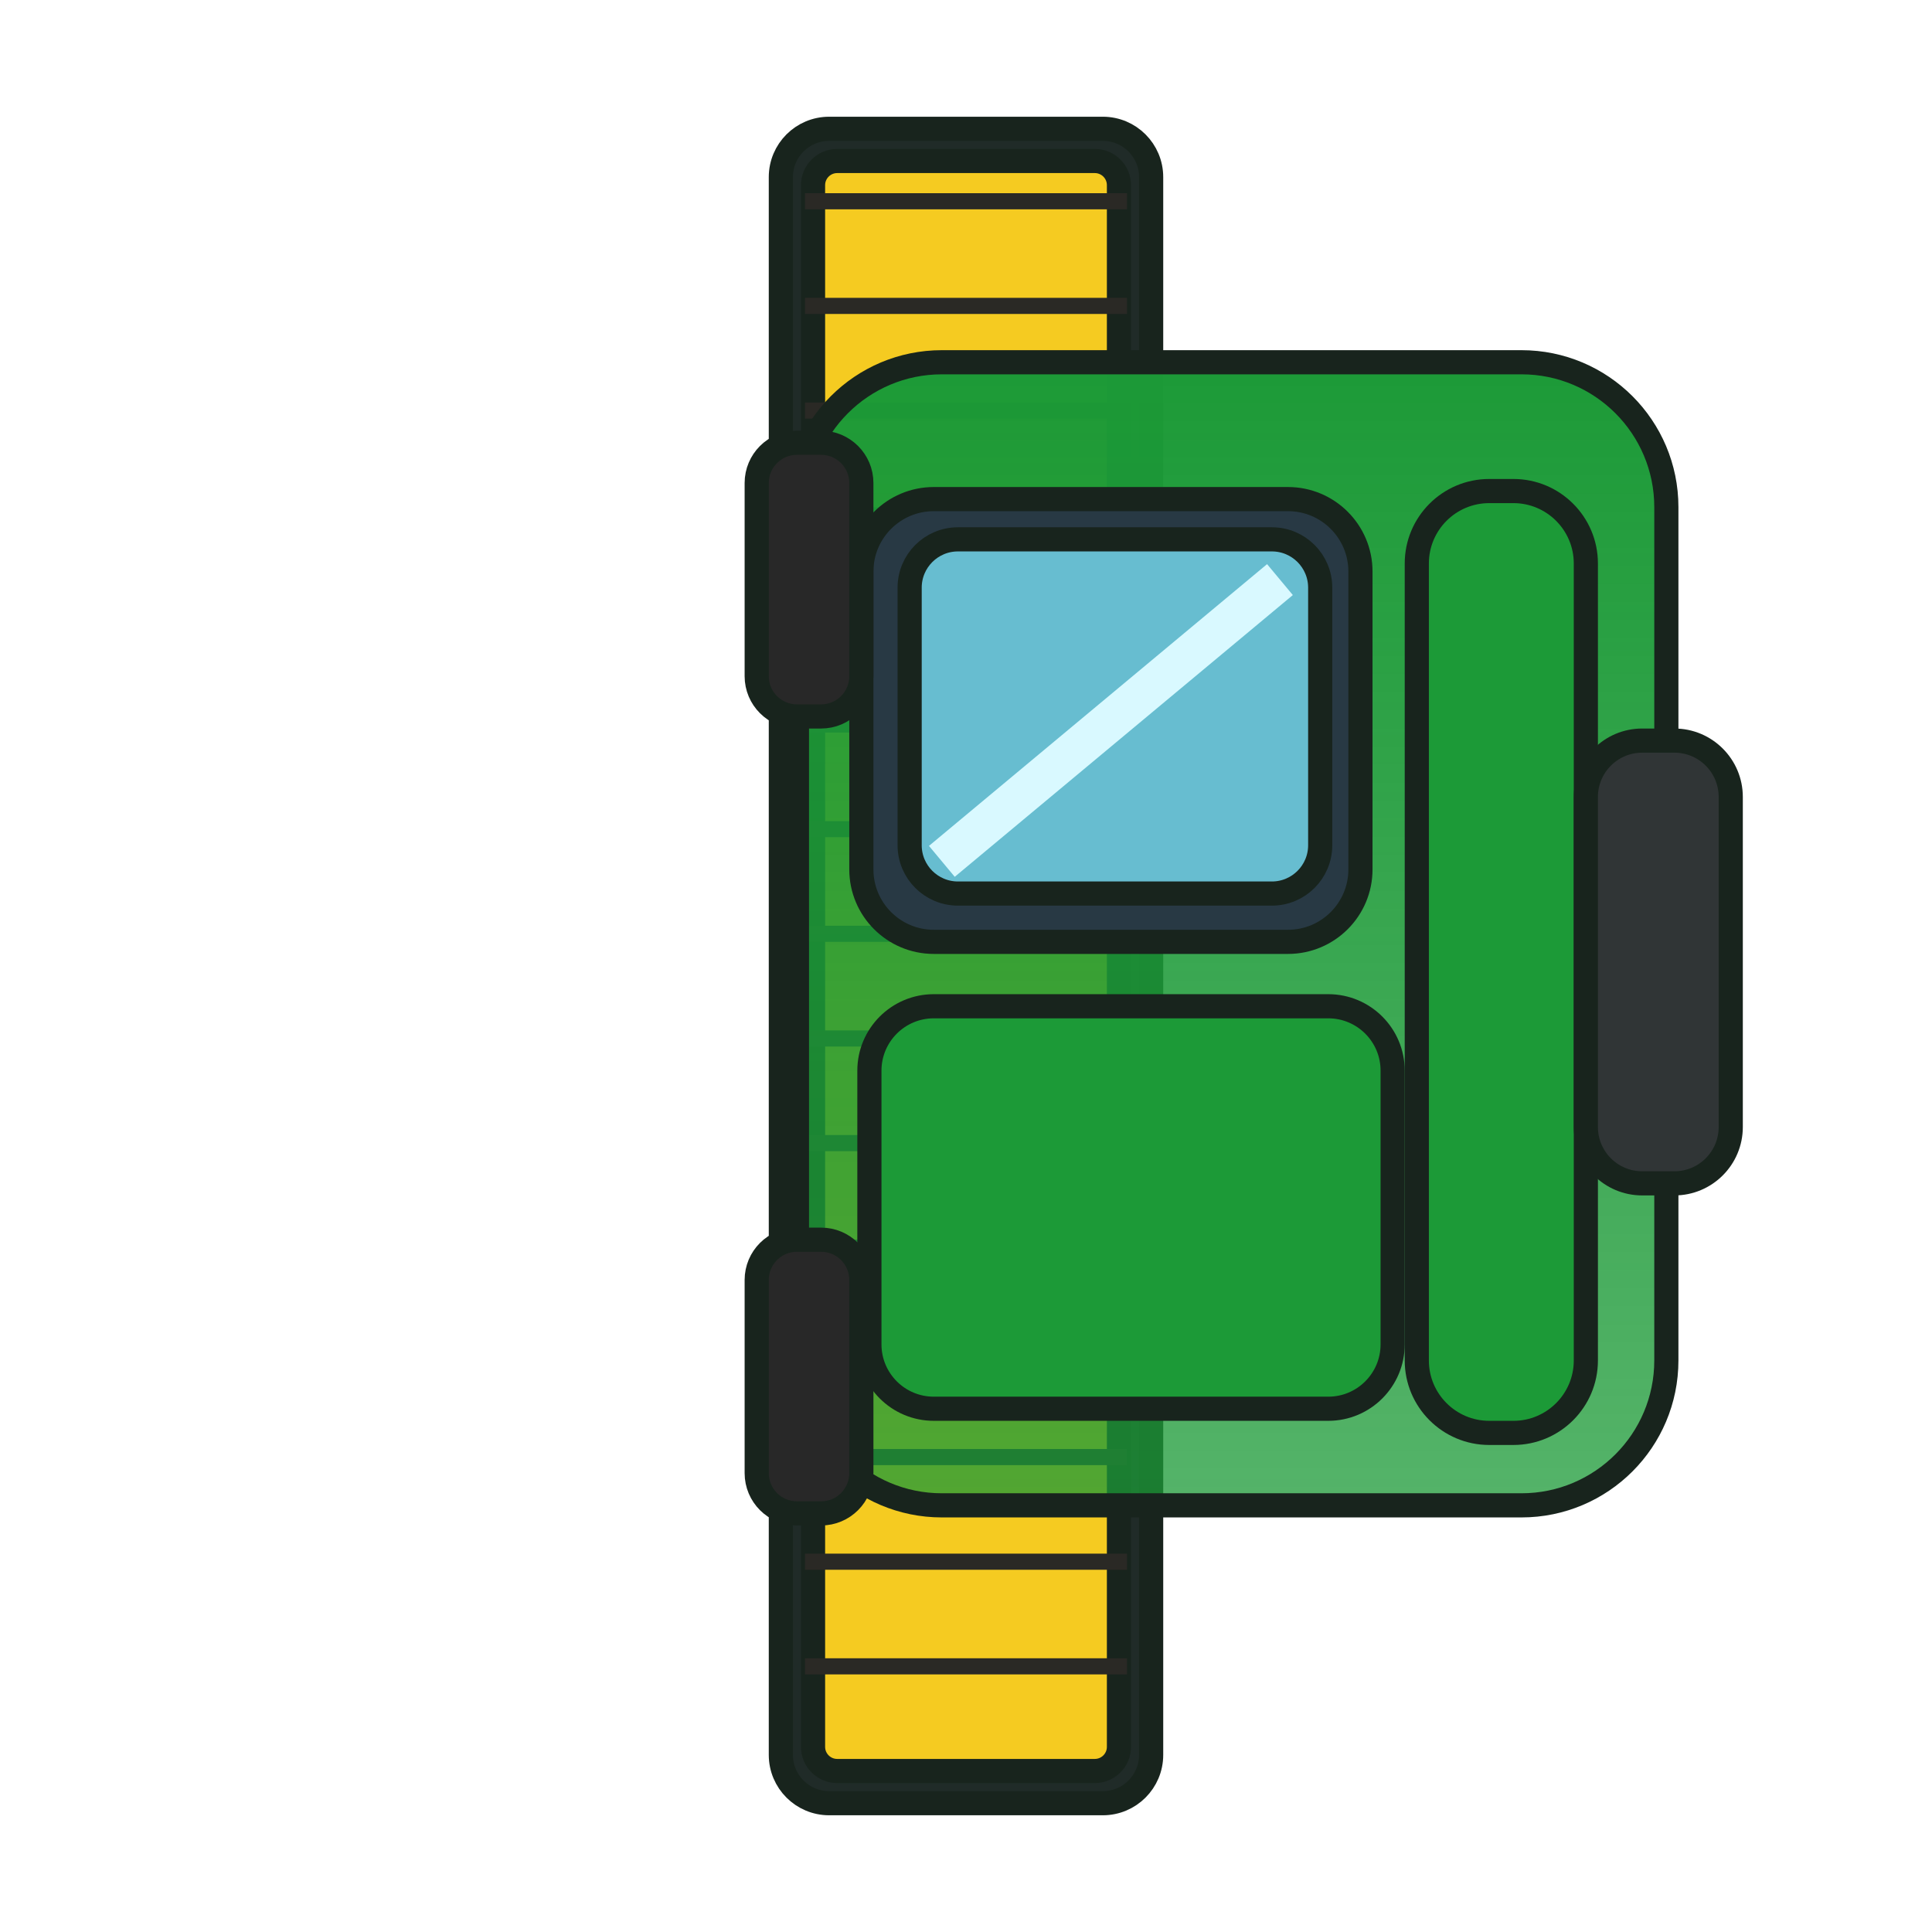
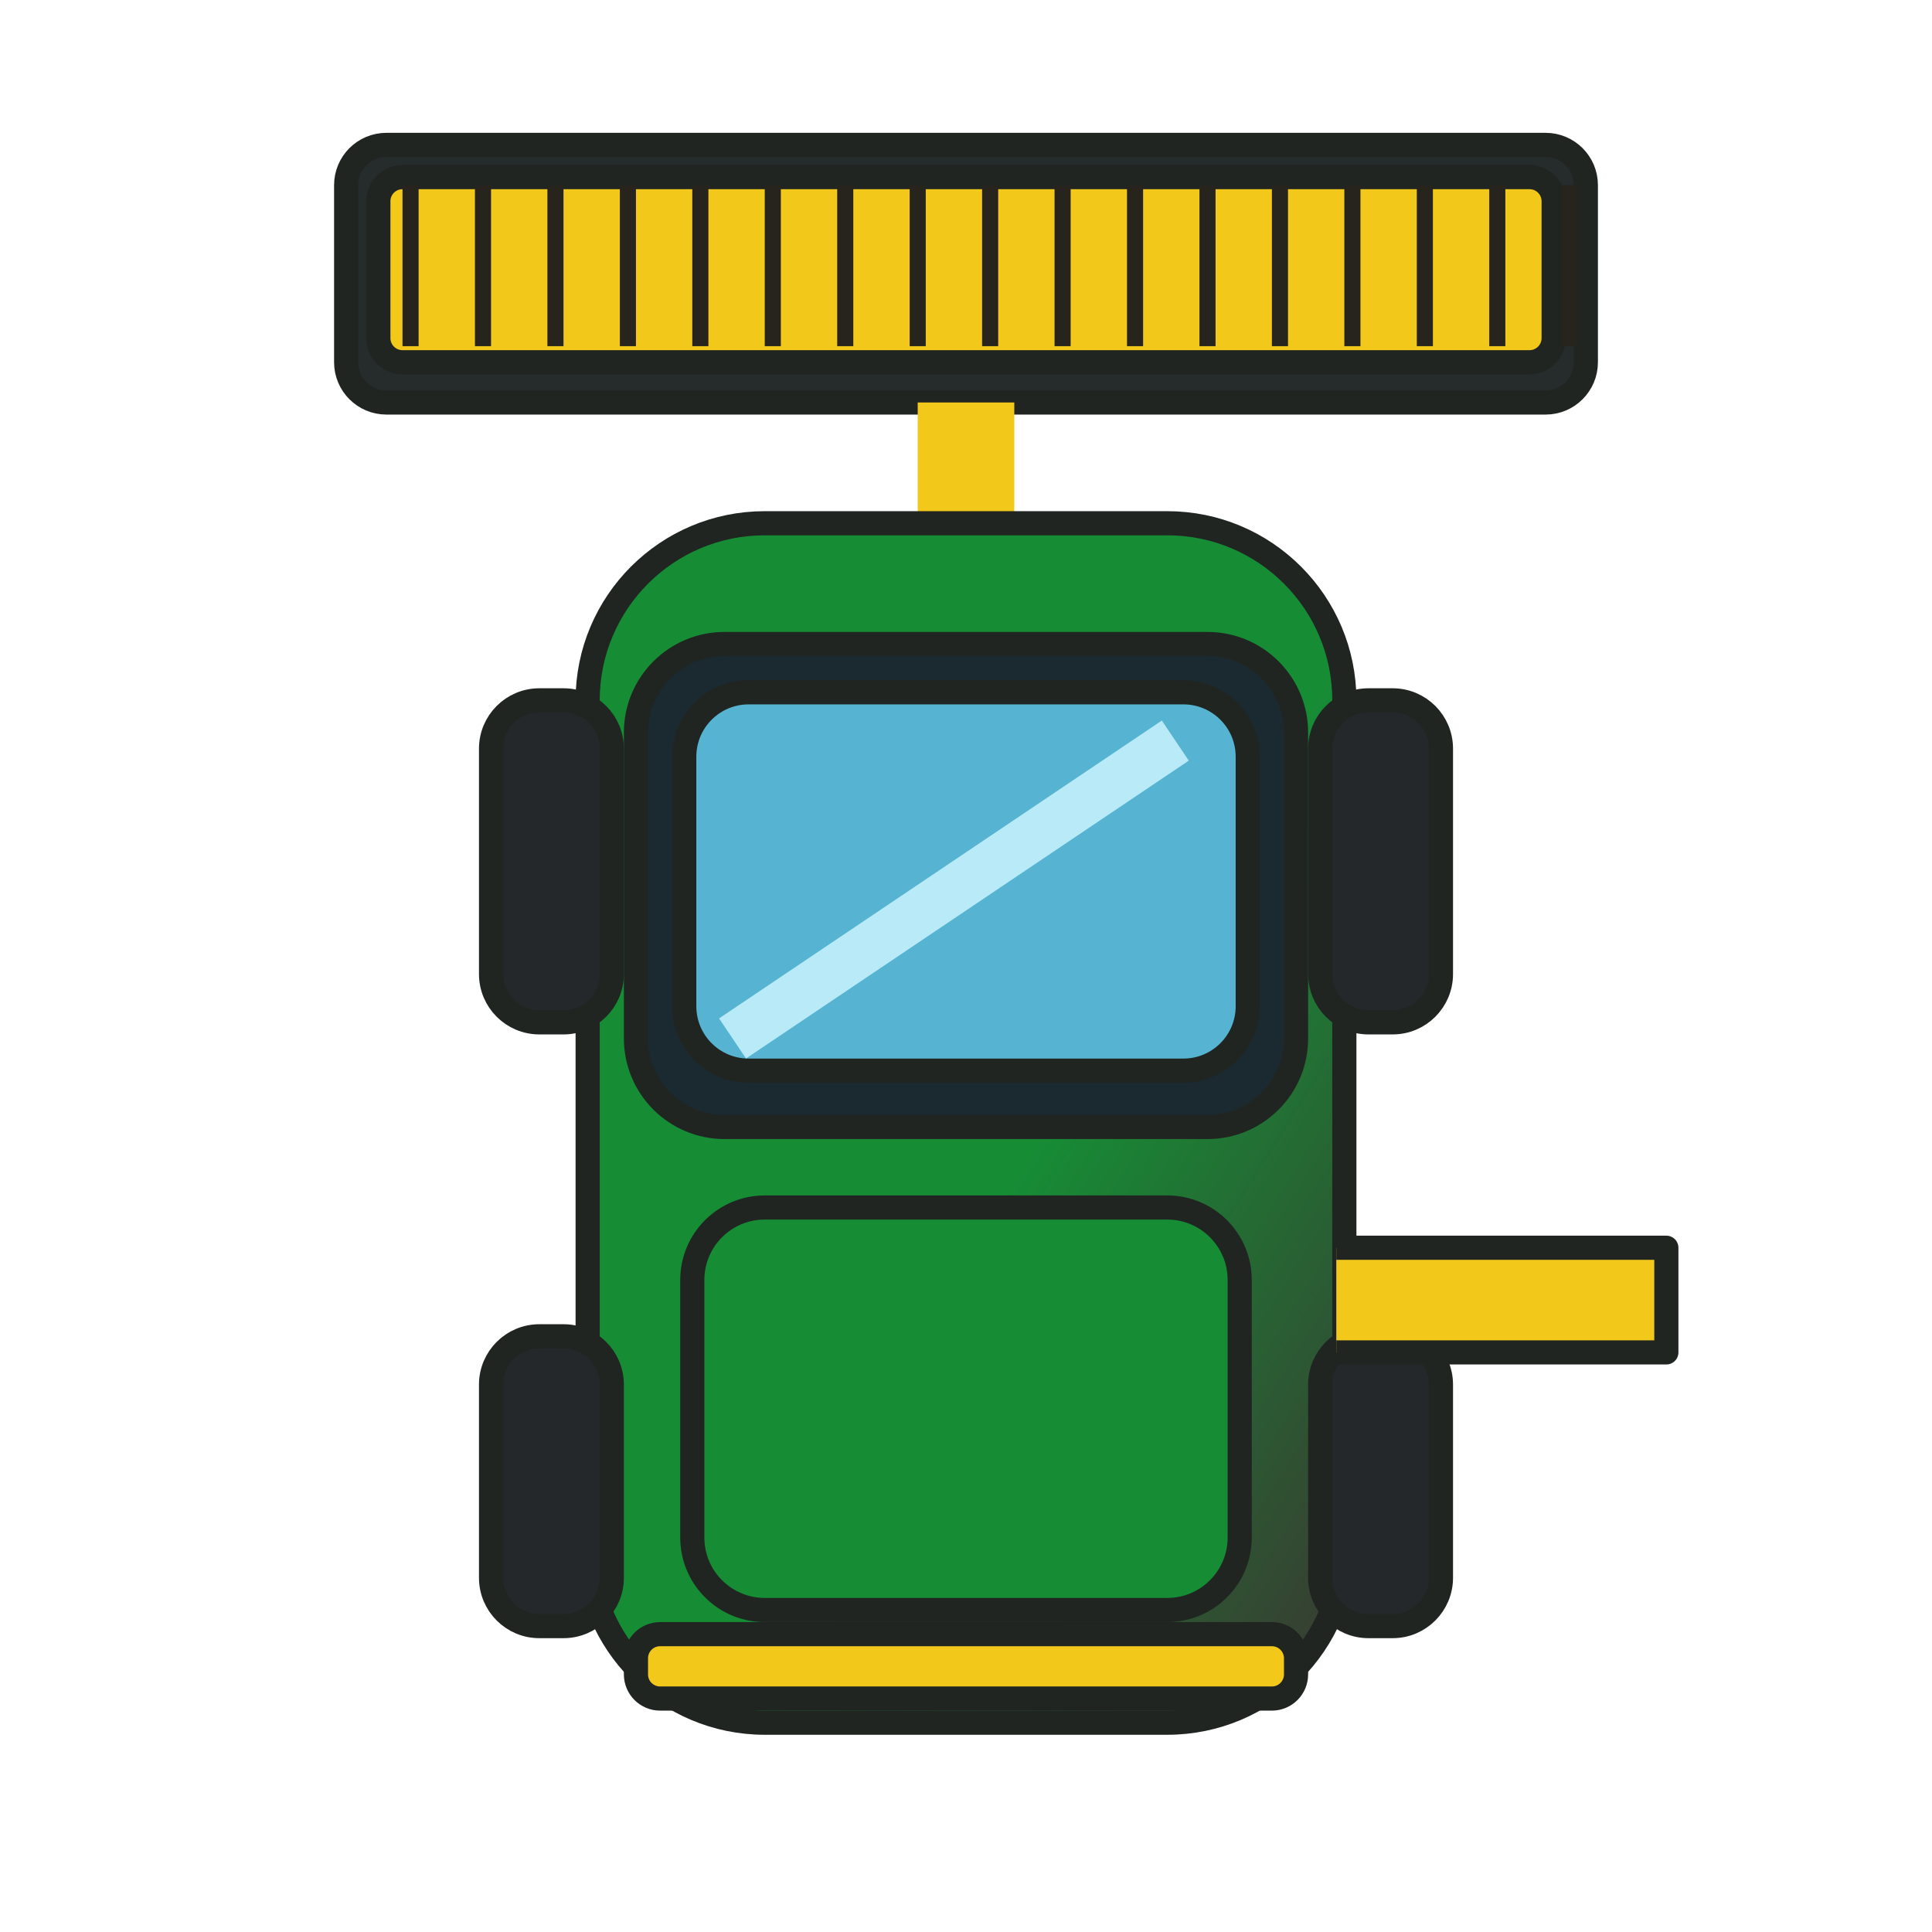
<svg xmlns="http://www.w3.org/2000/svg" viewBox="0 0 240 240">
  <defs>
-     <linearGradient id="g" x2="0" y2="1">
-       <stop stop-color="#1c9a37" />
-       <stop offset="1" stop-color="#1c9a37" stop-opacity=".75" />
+     <linearGradient id="body" x1="0" y1="0" x2="1" y2="1">
+       <stop stop-color="#168d35" />
+       <stop offset=".55" stop-color="#168d35" />
+       <stop offset="1" stop-color="#3b3531" />
    </linearGradient>
  </defs>
-   <g stroke="#18241d" stroke-width="3" stroke-linejoin="round">
-     <rect x="97" y="16" width="46" height="208" rx="6" fill="#202b28" />
-     <rect x="101" y="20" width="38" height="200" rx="3" fill="#f5cb21" />
-     <g stroke="#2a2925" stroke-width="2">
-       <path d="M100 25h40" />
-       <path d="M100 38h40" />
-       <path d="M100 51h40" />
-       <path d="M100 64h40" />
-       <path d="M100 77h40" />
-       <path d="M100 90h40" />
-       <path d="M100 103h40" />
-       <path d="M100 116h40" />
-       <path d="M100 129h40" />
-       <path d="M100 142h40" />
-       <path d="M100 155h40" />
-       <path d="M100 168h40" />
-       <path d="M100 181h40" />
-       <path d="M100 194h40" />
-       <path d="M100 207h40" />
+   <g stroke="#202522" stroke-width="3" stroke-linejoin="round">
+     <rect x="43" y="18" width="154" height="32" rx="5" fill="#252c2b" />
+     <rect x="47" y="22" width="146" height="23" rx="3" fill="#f2c81a" />
+     <g stroke="#26241d" stroke-width="2">
+       <path d="M51 23v20" />
+       <path d="M60 23v20" />
+       <path d="M69 23v20" />
+       <path d="M78 23v20" />
+       <path d="M87 23v20" />
+       <path d="M96 23v20" />
+       <path d="M105 23v20" />
+       <path d="M114 23v20" />
+       <path d="M123 23v20" />
+       <path d="M132 23v20" />
+       <path d="M141 23v20" />
+       <path d="M150 23v20" />
+       <path d="M159 23v20" />
+       <path d="M168 23v20" />
+       <path d="M177 23v20" />
+       <path d="M186 23v20" />
+       <path d="M195 23v20" />
    </g>
-     <rect x="99" y="45" width="108" height="142" rx="18" fill="url(#g)" />
-     <rect x="107" y="62" width="62" height="55" rx="9" fill="#283944" />
-     <rect x="113" y="67" width="51" height="44" rx="6" fill="#67bdd0" />
-     <path d="M117 107l42-35" stroke="#d9f9ff" stroke-width="5" />
-     <rect x="108" y="125" width="65" height="50" rx="8" fill="#1c9a37" />
-     <rect x="176" y="61" width="21" height="117" rx="9" fill="#1c9a37" />
-     <rect x="197" y="92" width="18" height="55" rx="7" fill="#303536" />
-     <rect x="94" y="55" width="13" height="34" rx="5" fill="#282828" />
-     <rect x="94" y="154" width="13" height="34" rx="5" fill="#282828" />
+     <path d="M120 50v17" stroke="#f2c81a" stroke-width="12" />
+     <rect x="73" y="65" width="94" height="149" rx="22" fill="url(#body)" />
+     <rect x="79" y="80" width="82" height="60" rx="11" fill="#1b2930" />
+     <rect x="85" y="86" width="70" height="47" rx="8" fill="#56b4d2" />
+     <path d="M91 129l55-37" stroke="#b9eaf7" stroke-width="6" />
+     <rect x="86" y="150" width="68" height="50" rx="9" fill="#168d35" />
+     <rect x="79" y="203" width="82" height="8" rx="3" fill="#f2c81a" />
+     <rect x="61" y="87" width="15" height="40" rx="6" fill="#24282b" />
+     <rect x="164" y="87" width="15" height="40" rx="6" fill="#24282b" />
+     <rect x="61" y="166" width="15" height="36" rx="6" fill="#24282b" />
+     <rect x="164" y="166" width="15" height="36" rx="6" fill="#24282b" />
+     <path d="M166 155h41v13h-41" fill="#f2c81a" />
  </g>
</svg>
